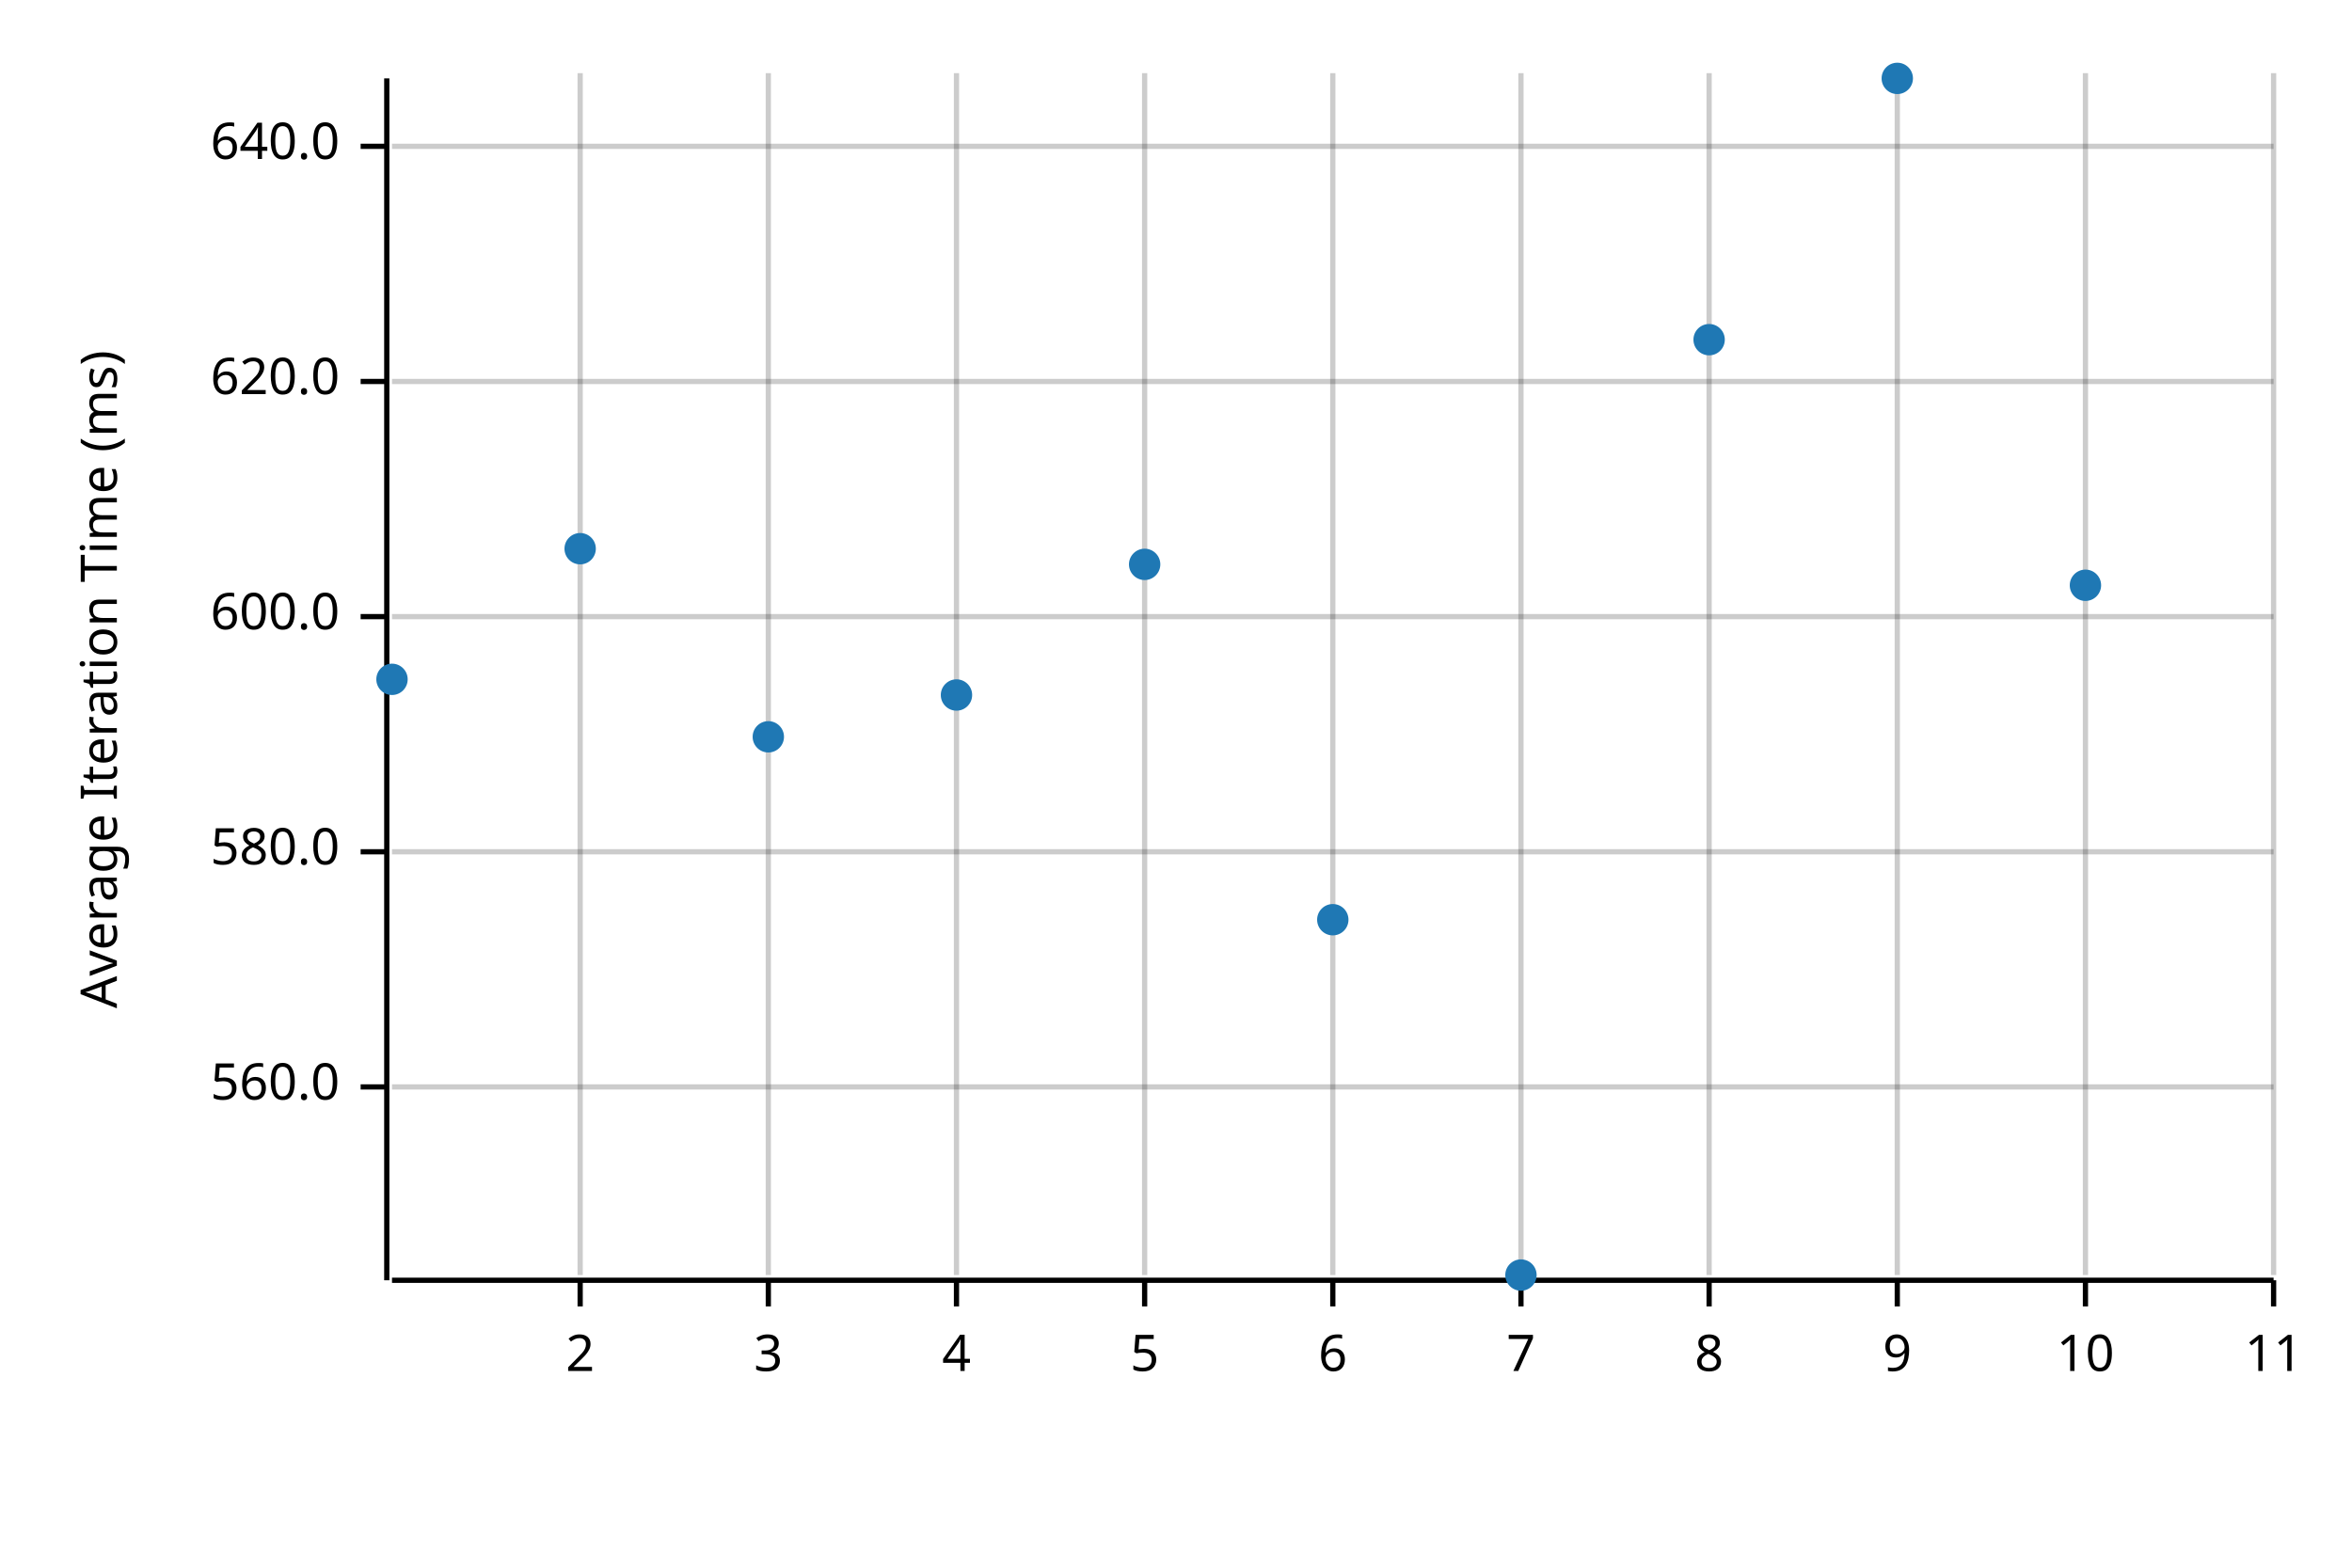
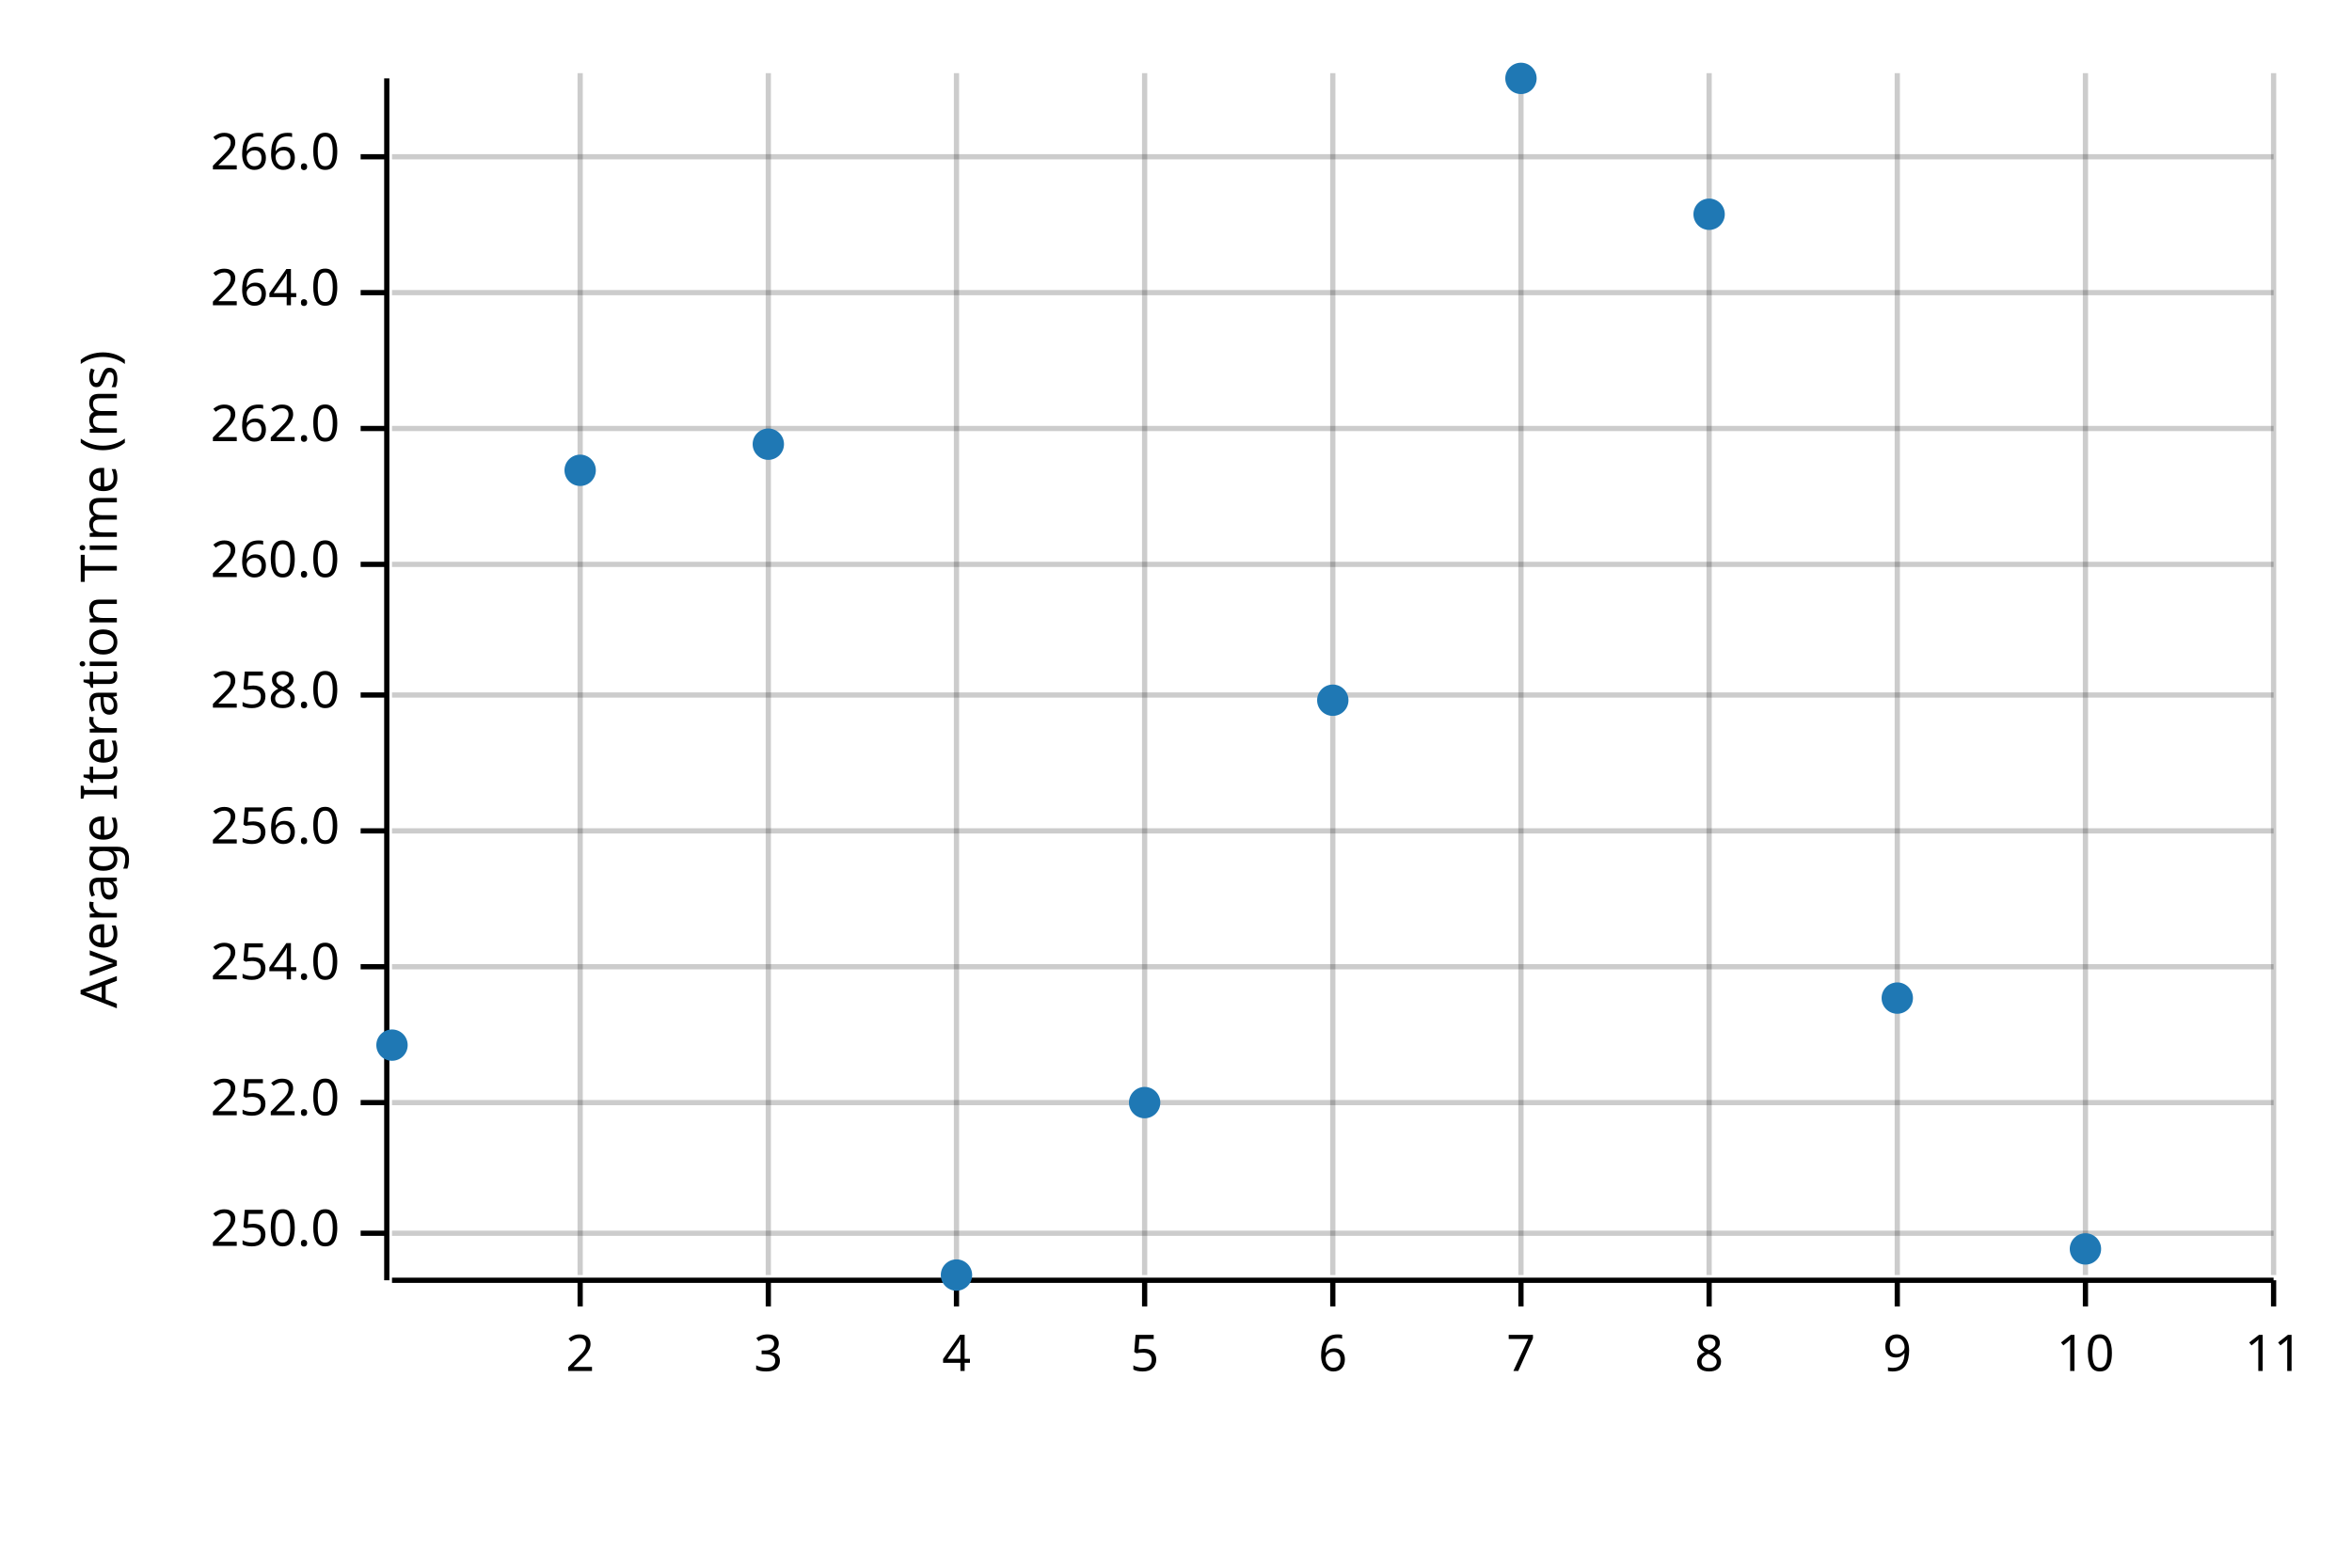
<svg xmlns="http://www.w3.org/2000/svg" width="450" height="300" viewBox="0 0 450 300">
  <text x="15" y="130" dy="0.76em" text-anchor="middle" font-family="sans-serif" font-size="9.677" opacity="1" fill="#000000" transform="rotate(270, 15, 130)">
Average Iteration Time (ms)
</text>
  <line opacity="0.2" stroke="#000000" stroke-width="1" x1="111" y1="244" x2="111" y2="14" />
  <line opacity="0.2" stroke="#000000" stroke-width="1" x1="147" y1="244" x2="147" y2="14" />
  <line opacity="0.2" stroke="#000000" stroke-width="1" x1="183" y1="244" x2="183" y2="14" />
  <line opacity="0.2" stroke="#000000" stroke-width="1" x1="219" y1="244" x2="219" y2="14" />
  <line opacity="0.2" stroke="#000000" stroke-width="1" x1="255" y1="244" x2="255" y2="14" />
  <line opacity="0.2" stroke="#000000" stroke-width="1" x1="291" y1="244" x2="291" y2="14" />
  <line opacity="0.2" stroke="#000000" stroke-width="1" x1="327" y1="244" x2="327" y2="14" />
  <line opacity="0.2" stroke="#000000" stroke-width="1" x1="363" y1="244" x2="363" y2="14" />
  <line opacity="0.2" stroke="#000000" stroke-width="1" x1="399" y1="244" x2="399" y2="14" />
  <line opacity="0.2" stroke="#000000" stroke-width="1" x1="435" y1="244" x2="435" y2="14" />
-   <line opacity="0.2" stroke="#000000" stroke-width="1" x1="75" y1="208" x2="435" y2="208" />
-   <line opacity="0.2" stroke="#000000" stroke-width="1" x1="75" y1="163" x2="435" y2="163" />
-   <line opacity="0.2" stroke="#000000" stroke-width="1" x1="75" y1="118" x2="435" y2="118" />
-   <line opacity="0.2" stroke="#000000" stroke-width="1" x1="75" y1="73" x2="435" y2="73" />
-   <line opacity="0.2" stroke="#000000" stroke-width="1" x1="75" y1="28" x2="435" y2="28" />
+   <line opacity="0.2" stroke="#000000" stroke-width="1" x1="75" y1="236" x2="435" y2="236" />
+   <line opacity="0.2" stroke="#000000" stroke-width="1" x1="75" y1="211" x2="435" y2="211" />
+   <line opacity="0.2" stroke="#000000" stroke-width="1" x1="75" y1="185" x2="435" y2="185" />
+   <line opacity="0.2" stroke="#000000" stroke-width="1" x1="75" y1="159" x2="435" y2="159" />
+   <line opacity="0.2" stroke="#000000" stroke-width="1" x1="75" y1="133" x2="435" y2="133" />
+   <line opacity="0.2" stroke="#000000" stroke-width="1" x1="75" y1="108" x2="435" y2="108" />
+   <line opacity="0.2" stroke="#000000" stroke-width="1" x1="75" y1="82" x2="435" y2="82" />
+   <line opacity="0.2" stroke="#000000" stroke-width="1" x1="75" y1="56" x2="435" y2="56" />
+   <line opacity="0.2" stroke="#000000" stroke-width="1" x1="75" y1="30" x2="435" y2="30" />
  <polyline fill="none" opacity="1" stroke="#000000" stroke-width="1" points="74,15 74,245 " />
-   <text x="65" y="208" dy="0.5ex" text-anchor="end" font-family="sans-serif" font-size="9.677" opacity="1" fill="#000000">
- 560.0
+   <text x="65" y="236" dy="0.5ex" text-anchor="end" font-family="sans-serif" font-size="9.677" opacity="1" fill="#000000">
+ 250.0
</text>
-   <polyline fill="none" opacity="1" stroke="#000000" stroke-width="1" points="69,208 74,208 " />
-   <text x="65" y="163" dy="0.5ex" text-anchor="end" font-family="sans-serif" font-size="9.677" opacity="1" fill="#000000">
- 580.0
+   <polyline fill="none" opacity="1" stroke="#000000" stroke-width="1" points="69,236 74,236 " />
+   <text x="65" y="211" dy="0.5ex" text-anchor="end" font-family="sans-serif" font-size="9.677" opacity="1" fill="#000000">
+ 252.0
</text>
-   <polyline fill="none" opacity="1" stroke="#000000" stroke-width="1" points="69,163 74,163 " />
-   <text x="65" y="118" dy="0.5ex" text-anchor="end" font-family="sans-serif" font-size="9.677" opacity="1" fill="#000000">
- 600.0
+   <polyline fill="none" opacity="1" stroke="#000000" stroke-width="1" points="69,211 74,211 " />
+   <text x="65" y="185" dy="0.5ex" text-anchor="end" font-family="sans-serif" font-size="9.677" opacity="1" fill="#000000">
+ 254.0
</text>
-   <polyline fill="none" opacity="1" stroke="#000000" stroke-width="1" points="69,118 74,118 " />
-   <text x="65" y="73" dy="0.5ex" text-anchor="end" font-family="sans-serif" font-size="9.677" opacity="1" fill="#000000">
- 620.0
+   <polyline fill="none" opacity="1" stroke="#000000" stroke-width="1" points="69,185 74,185 " />
+   <text x="65" y="159" dy="0.5ex" text-anchor="end" font-family="sans-serif" font-size="9.677" opacity="1" fill="#000000">
+ 256.0
</text>
-   <polyline fill="none" opacity="1" stroke="#000000" stroke-width="1" points="69,73 74,73 " />
-   <text x="65" y="28" dy="0.5ex" text-anchor="end" font-family="sans-serif" font-size="9.677" opacity="1" fill="#000000">
- 640.0
+   <polyline fill="none" opacity="1" stroke="#000000" stroke-width="1" points="69,159 74,159 " />
+   <text x="65" y="133" dy="0.5ex" text-anchor="end" font-family="sans-serif" font-size="9.677" opacity="1" fill="#000000">
+ 258.0
</text>
-   <polyline fill="none" opacity="1" stroke="#000000" stroke-width="1" points="69,28 74,28 " />
+   <polyline fill="none" opacity="1" stroke="#000000" stroke-width="1" points="69,133 74,133 " />
+   <text x="65" y="108" dy="0.5ex" text-anchor="end" font-family="sans-serif" font-size="9.677" opacity="1" fill="#000000">
+ 260.0
+ </text>
+   <polyline fill="none" opacity="1" stroke="#000000" stroke-width="1" points="69,108 74,108 " />
+   <text x="65" y="82" dy="0.5ex" text-anchor="end" font-family="sans-serif" font-size="9.677" opacity="1" fill="#000000">
+ 262.0
+ </text>
+   <polyline fill="none" opacity="1" stroke="#000000" stroke-width="1" points="69,82 74,82 " />
+   <text x="65" y="56" dy="0.5ex" text-anchor="end" font-family="sans-serif" font-size="9.677" opacity="1" fill="#000000">
+ 264.0
+ </text>
+   <polyline fill="none" opacity="1" stroke="#000000" stroke-width="1" points="69,56 74,56 " />
+   <text x="65" y="30" dy="0.5ex" text-anchor="end" font-family="sans-serif" font-size="9.677" opacity="1" fill="#000000">
+ 266.0
+ </text>
+   <polyline fill="none" opacity="1" stroke="#000000" stroke-width="1" points="69,30 74,30 " />
  <polyline fill="none" opacity="1" stroke="#000000" stroke-width="1" points="75,245 435,245 " />
  <text x="111" y="255" dy="0.76em" text-anchor="middle" font-family="sans-serif" font-size="9.677" opacity="1" fill="#000000">
2
</text>
  <polyline fill="none" opacity="1" stroke="#000000" stroke-width="1" points="111,245 111,250 " />
  <text x="147" y="255" dy="0.76em" text-anchor="middle" font-family="sans-serif" font-size="9.677" opacity="1" fill="#000000">
3
</text>
  <polyline fill="none" opacity="1" stroke="#000000" stroke-width="1" points="147,245 147,250 " />
  <text x="183" y="255" dy="0.76em" text-anchor="middle" font-family="sans-serif" font-size="9.677" opacity="1" fill="#000000">
4
</text>
  <polyline fill="none" opacity="1" stroke="#000000" stroke-width="1" points="183,245 183,250 " />
  <text x="219" y="255" dy="0.76em" text-anchor="middle" font-family="sans-serif" font-size="9.677" opacity="1" fill="#000000">
5
</text>
  <polyline fill="none" opacity="1" stroke="#000000" stroke-width="1" points="219,245 219,250 " />
  <text x="255" y="255" dy="0.76em" text-anchor="middle" font-family="sans-serif" font-size="9.677" opacity="1" fill="#000000">
6
</text>
  <polyline fill="none" opacity="1" stroke="#000000" stroke-width="1" points="255,245 255,250 " />
  <text x="291" y="255" dy="0.76em" text-anchor="middle" font-family="sans-serif" font-size="9.677" opacity="1" fill="#000000">
7
</text>
  <polyline fill="none" opacity="1" stroke="#000000" stroke-width="1" points="291,245 291,250 " />
  <text x="327" y="255" dy="0.76em" text-anchor="middle" font-family="sans-serif" font-size="9.677" opacity="1" fill="#000000">
8
</text>
  <polyline fill="none" opacity="1" stroke="#000000" stroke-width="1" points="327,245 327,250 " />
  <text x="363" y="255" dy="0.76em" text-anchor="middle" font-family="sans-serif" font-size="9.677" opacity="1" fill="#000000">
9
</text>
  <polyline fill="none" opacity="1" stroke="#000000" stroke-width="1" points="363,245 363,250 " />
  <text x="399" y="255" dy="0.76em" text-anchor="middle" font-family="sans-serif" font-size="9.677" opacity="1" fill="#000000">
10
</text>
  <polyline fill="none" opacity="1" stroke="#000000" stroke-width="1" points="399,245 399,250 " />
  <text x="435" y="255" dy="0.76em" text-anchor="middle" font-family="sans-serif" font-size="9.677" opacity="1" fill="#000000">
11
</text>
  <polyline fill="none" opacity="1" stroke="#000000" stroke-width="1" points="435,245 435,250 " />
-   <circle cx="75" cy="130" r="3" opacity="1" fill="#1F78B4" stroke="none" />
-   <circle cx="111" cy="105" r="3" opacity="1" fill="#1F78B4" stroke="none" />
-   <circle cx="147" cy="141" r="3" opacity="1" fill="#1F78B4" stroke="none" />
-   <circle cx="183" cy="133" r="3" opacity="1" fill="#1F78B4" stroke="none" />
-   <circle cx="219" cy="108" r="3" opacity="1" fill="#1F78B4" stroke="none" />
-   <circle cx="255" cy="176" r="3" opacity="1" fill="#1F78B4" stroke="none" />
-   <circle cx="291" cy="244" r="3" opacity="1" fill="#1F78B4" stroke="none" />
-   <circle cx="327" cy="65" r="3" opacity="1" fill="#1F78B4" stroke="none" />
-   <circle cx="363" cy="15" r="3" opacity="1" fill="#1F78B4" stroke="none" />
-   <circle cx="399" cy="112" r="3" opacity="1" fill="#1F78B4" stroke="none" />
+   <circle cx="75" cy="200" r="3" opacity="1" fill="#1F78B4" stroke="none" />
+   <circle cx="111" cy="90" r="3" opacity="1" fill="#1F78B4" stroke="none" />
+   <circle cx="147" cy="85" r="3" opacity="1" fill="#1F78B4" stroke="none" />
+   <circle cx="183" cy="244" r="3" opacity="1" fill="#1F78B4" stroke="none" />
+   <circle cx="219" cy="211" r="3" opacity="1" fill="#1F78B4" stroke="none" />
+   <circle cx="255" cy="134" r="3" opacity="1" fill="#1F78B4" stroke="none" />
+   <circle cx="291" cy="15" r="3" opacity="1" fill="#1F78B4" stroke="none" />
+   <circle cx="327" cy="41" r="3" opacity="1" fill="#1F78B4" stroke="none" />
+   <circle cx="363" cy="191" r="3" opacity="1" fill="#1F78B4" stroke="none" />
+   <circle cx="399" cy="239" r="3" opacity="1" fill="#1F78B4" stroke="none" />
</svg>
